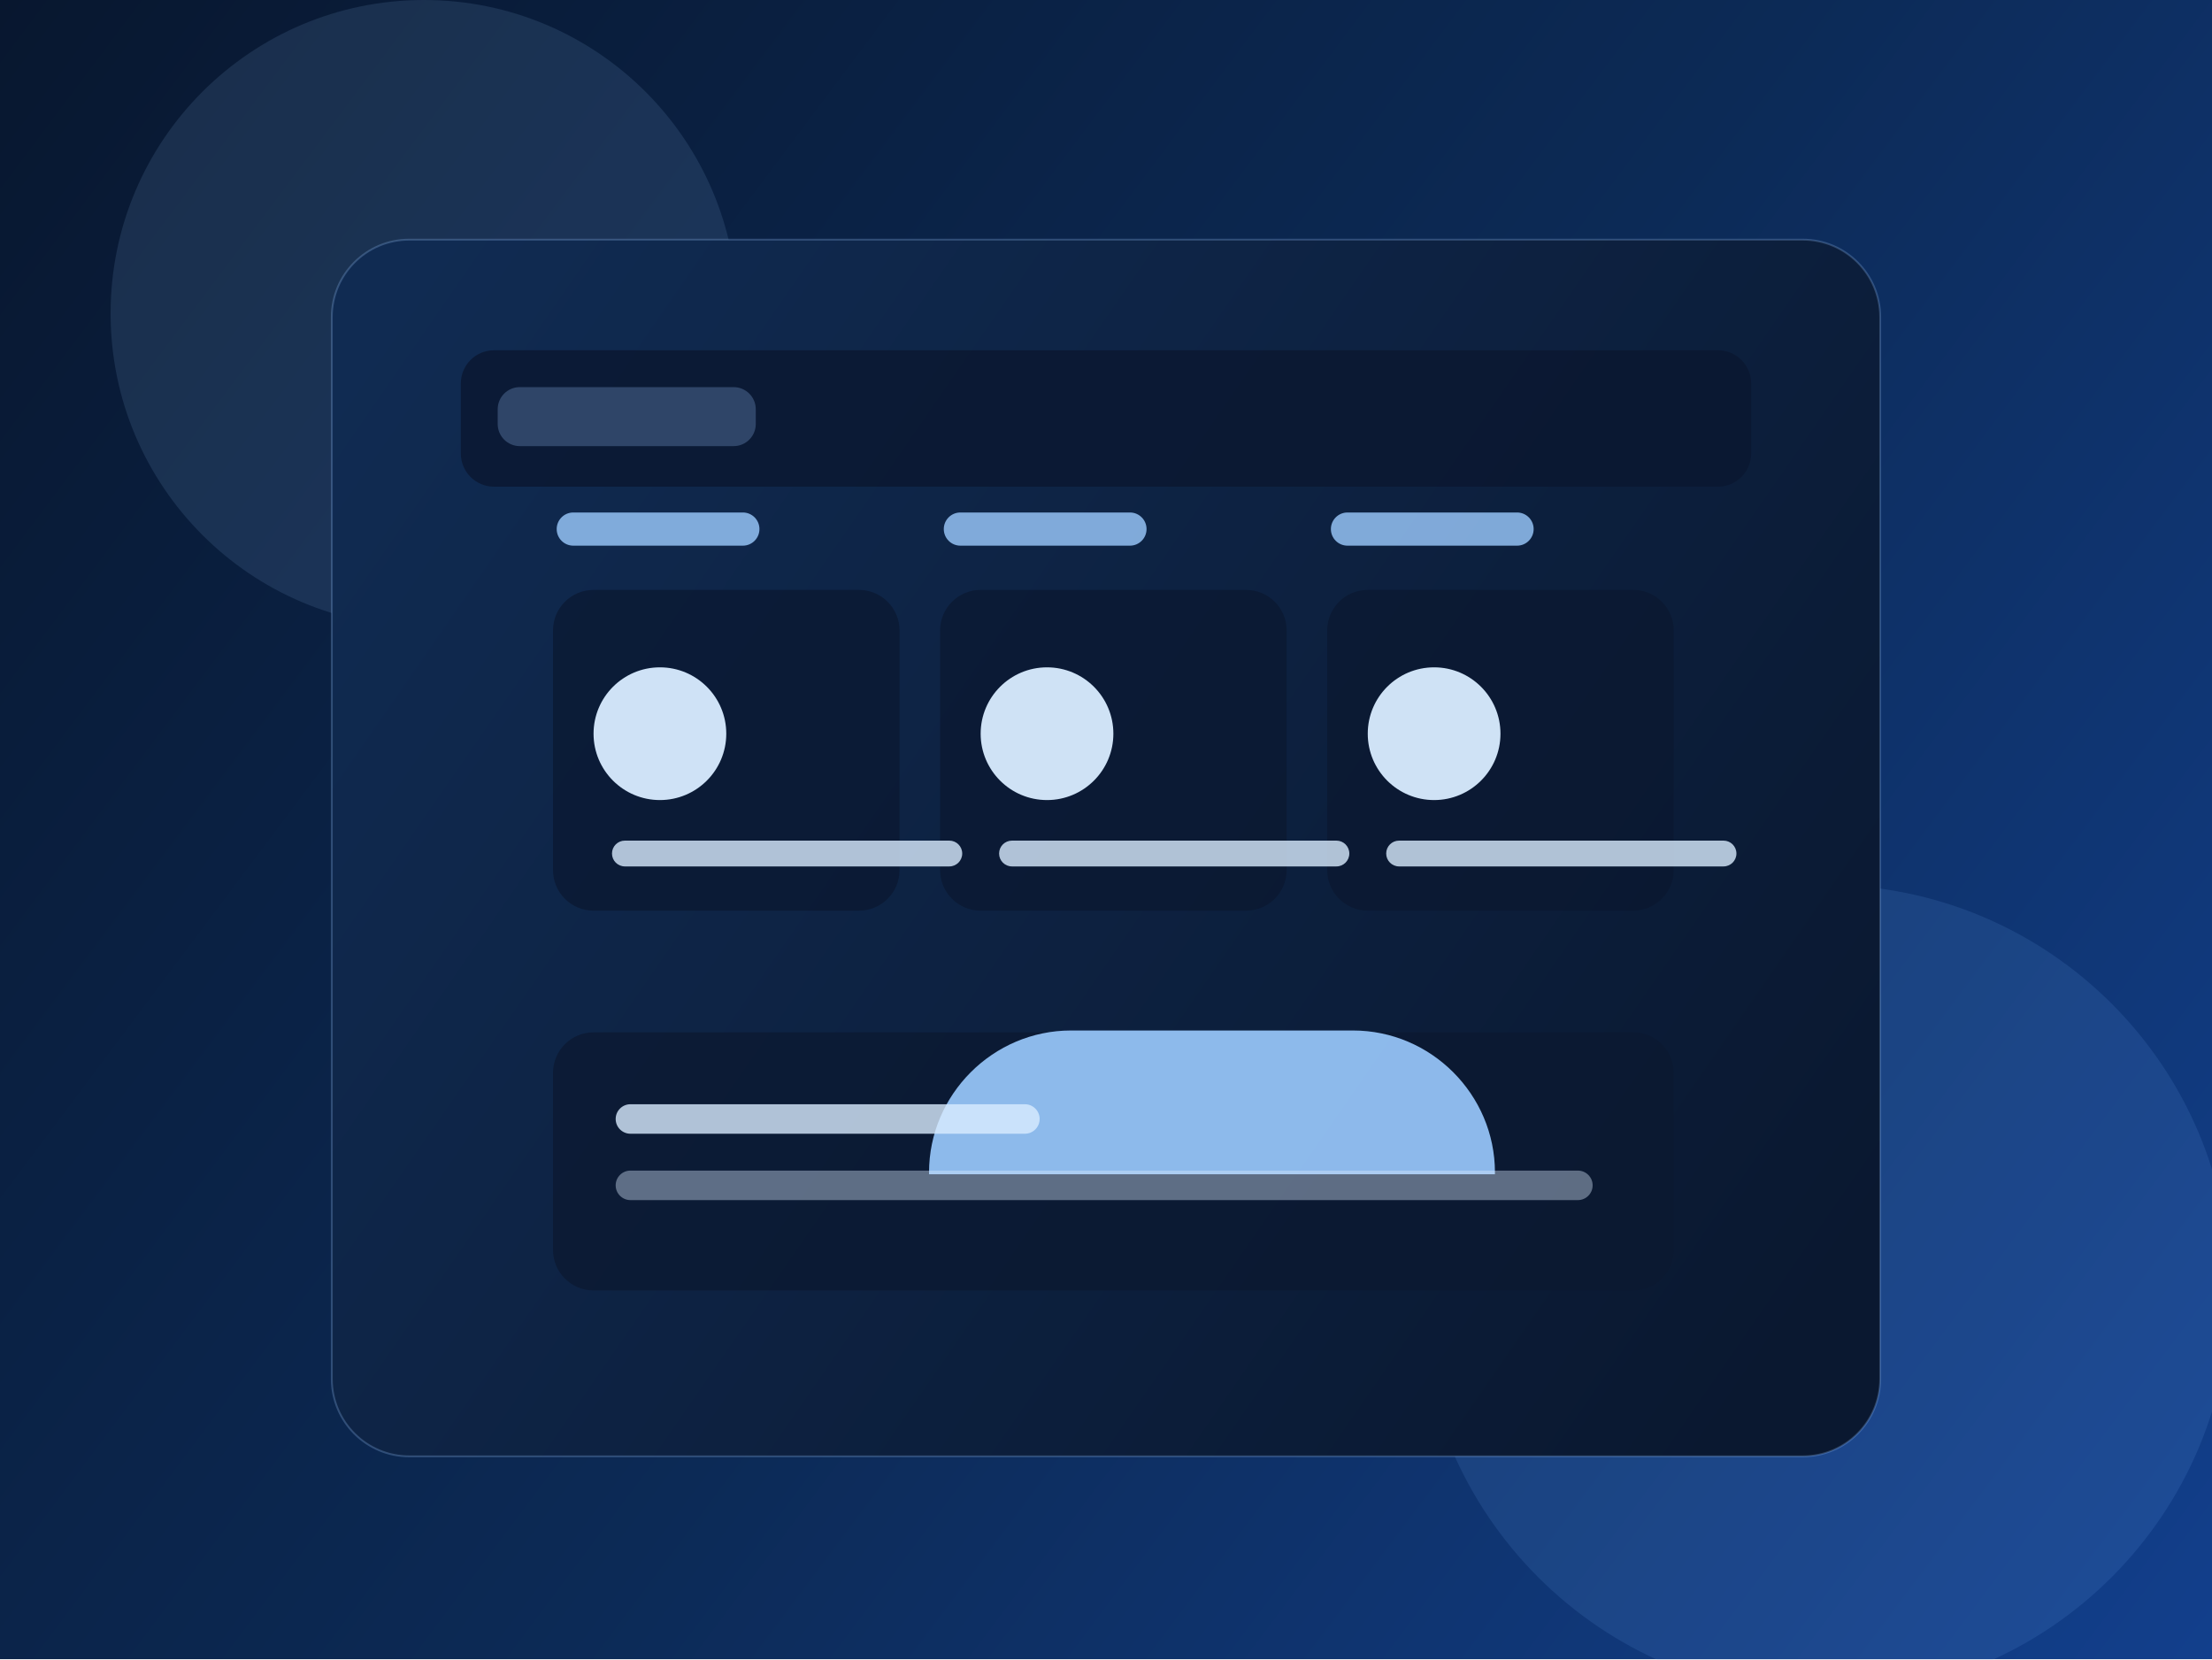
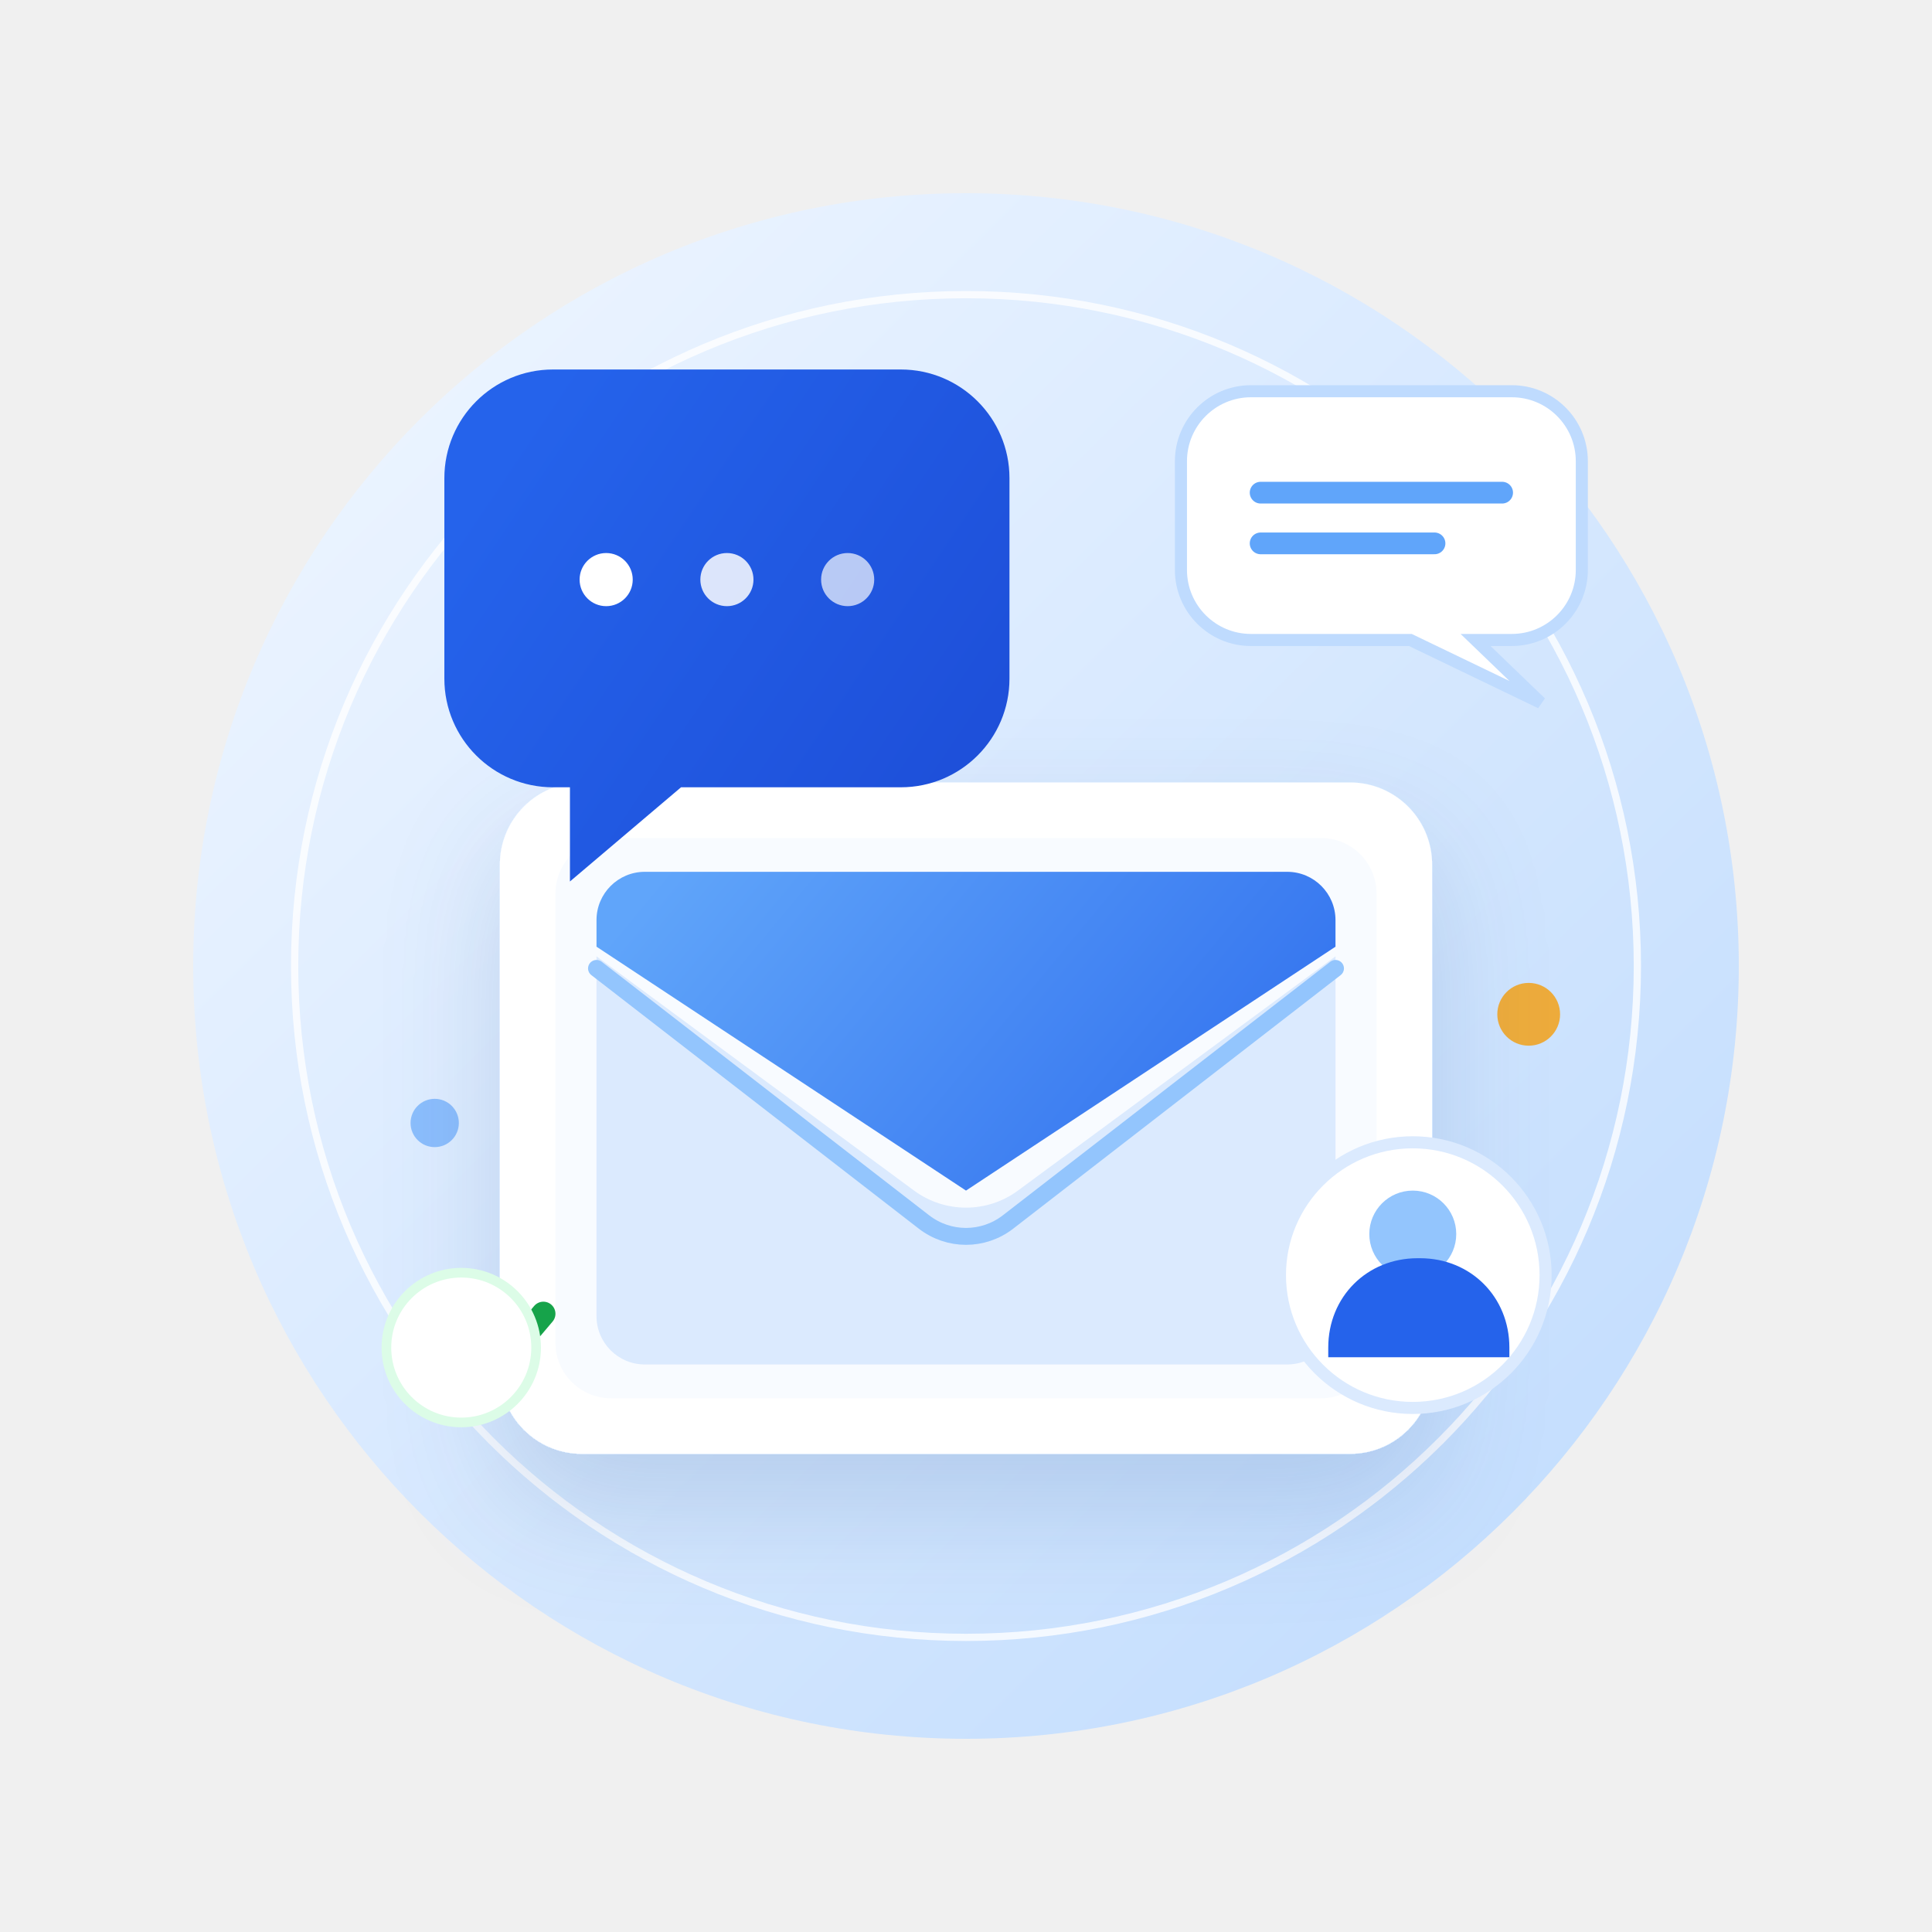
- <svg xmlns="http://www.w3.org/2000/svg" width="1200" height="900" viewBox="0 0 1200 900" fill="none">
+ <svg xmlns="http://www.w3.org/2000/svg" width="800" height="800" viewBox="0 0 800 800" fill="none" role="img" aria-labelledby="title desc">
  <defs>
-     <linearGradient id="bg3" x1="0" y1="0" x2="1200" y2="900" gradientUnits="userSpaceOnUse">
-       <stop stop-color="#08172F" />
-       <stop offset="0.52" stop-color="#0C2A56" />
-       <stop offset="1" stop-color="#123F8C" />
+     <linearGradient id="orb" x1="112" y1="104" x2="704" y2="704" gradientUnits="userSpaceOnUse">
+       <stop stop-color="#EFF6FF" />
+       <stop offset="1" stop-color="#BFDBFE" />
    </linearGradient>
-     <linearGradient id="card3" x1="200" y1="180" x2="980" y2="720" gradientUnits="userSpaceOnUse">
-       <stop stop-color="#102B52" />
-       <stop offset="1" stop-color="#0A1830" />
+     <linearGradient id="letter" x1="288" y1="345" x2="552" y2="564" gradientUnits="userSpaceOnUse">
+       <stop stop-color="#60A5FA" />
+       <stop offset="1" stop-color="#2563EB" />
    </linearGradient>
+     <linearGradient id="bubble" x1="198" y1="204" x2="406" y2="344" gradientUnits="userSpaceOnUse">
+       <stop stop-color="#2563EB" />
+       <stop offset="1" stop-color="#1D4ED8" />
+     </linearGradient>
+     <filter id="shadow" x="126" y="135" width="568" height="548" color-interpolation-filters="sRGB" filterUnits="userSpaceOnUse">
+       <feFlood flood-opacity="0" result="BackgroundImageFix" />
+       <feColorMatrix in="SourceAlpha" type="matrix" values="0 0 0 0 0 0 0 0 0 0 0 0 0 0 0 0 0 0 127 0" result="hardAlpha" />
+       <feOffset dy="22" />
+       <feGaussianBlur stdDeviation="24" />
+       <feComposite in2="hardAlpha" operator="out" />
+       <feColorMatrix type="matrix" values="0 0 0 0 0.12 0 0 0 0 0.30 0 0 0 0 0.58 0 0 0 0.16 0" />
+       <feBlend mode="normal" in2="BackgroundImageFix" result="effect1_dropShadow" />
+       <feBlend mode="normal" in="SourceGraphic" in2="effect1_dropShadow" result="shape" />
+     </filter>
  </defs>
-   <rect width="1200" height="900" fill="url(#bg3)" />
-   <circle cx="230" cy="170" r="170" fill="#99C8FF" fill-opacity="0.12" />
-   <circle cx="990" cy="700" r="220" fill="#7AB3FF" fill-opacity="0.12" />
-   <rect x="180" y="130" width="840" height="660" rx="42" fill="url(#card3)" stroke="#9CCBFF" stroke-opacity="0.25" />
-   <rect x="250" y="190" width="700" height="74" rx="18" fill="#0A1730" fill-opacity="0.8" />
-   <rect x="270" y="210" width="140" height="32" rx="12" fill="#9CCBFF" fill-opacity="0.25" />
-   <rect x="300" y="320" width="188" height="174" rx="22" fill="#0B1830" fill-opacity="0.7" />
-   <rect x="510" y="320" width="188" height="174" rx="22" fill="#0B1830" fill-opacity="0.7" />
-   <rect x="720" y="320" width="188" height="174" rx="22" fill="#0B1830" fill-opacity="0.7" />
-   <rect x="300" y="560" width="608" height="140" rx="22" fill="#0B1830" fill-opacity="0.75" />
-   <path d="M504 636C504 593.7 538.7 559 581 559H734C776.3 559 811 593.7 811 636V637H504V636Z" fill="#9CCBFF" fill-opacity="0.9" />
-   <circle cx="358" cy="398" r="36" fill="#D9ECFF" fill-opacity="0.95" />
-   <circle cx="568" cy="398" r="36" fill="#D9ECFF" fill-opacity="0.95" />
-   <circle cx="778" cy="398" r="36" fill="#D9ECFF" fill-opacity="0.95" />
-   <rect x="332" y="456" width="190" height="14" rx="7" fill="#D9ECFF" fill-opacity="0.8" />
-   <rect x="542" y="456" width="190" height="14" rx="7" fill="#D9ECFF" fill-opacity="0.8" />
-   <rect x="752" y="456" width="190" height="14" rx="7" fill="#D9ECFF" fill-opacity="0.8" />
-   <rect x="334" y="599" width="230" height="16" rx="8" fill="#D9ECFF" fill-opacity="0.8" />
-   <rect x="334" y="635" width="530" height="16" rx="8" fill="#D9ECFF" fill-opacity="0.4" />
-   <rect x="302" y="278" width="110" height="18" rx="9" fill="#9CCBFF" fill-opacity="0.8" />
-   <rect x="512" y="278" width="110" height="18" rx="9" fill="#9CCBFF" fill-opacity="0.8" />
-   <rect x="722" y="278" width="110" height="18" rx="9" fill="#9CCBFF" fill-opacity="0.8" />
+   <circle cx="400" cy="400" r="320" fill="url(#orb)" />
+   <circle cx="400" cy="400" r="278" stroke="white" stroke-opacity=".78" stroke-width="3" />
+   <circle cx="180" cy="465" r="10" fill="#60A5FA" fill-opacity=".65" />
+   <circle cx="633" cy="420" r="13" fill="#F59E0B" fill-opacity=".8" />
+   <circle cx="570" cy="202" r="8" fill="#3B82F6" fill-opacity=".55" />
+   <g filter="url(#shadow)">
+     <rect x="207" y="324" width="386" height="278" rx="34" fill="white" />
+     <rect x="230" y="347" width="340" height="232" rx="23" fill="#F8FBFF" />
+     <path d="M247 381C247 369.954 255.954 361 267 361H533C544.046 361 553 369.954 553 381V392L400 493L247 392V381Z" fill="url(#letter)" />
+     <path d="M247 396L378.5 493C391.267 502.411 408.733 502.411 421.5 493L553 396V545C553 556.046 544.046 565 533 565H267C255.954 565 247 556.046 247 545V396Z" fill="#DBEAFE" />
+     <path d="M247 401L382.6 506C392.863 513.944 407.137 513.944 417.4 506L553 401" stroke="#93C5FD" stroke-width="7" stroke-linecap="round" />
+   </g>
+   <g>
+     <path d="M184 198C184 173.147 204.147 153 229 153H373C397.853 153 418 173.147 418 198V281C418 305.853 397.853 326 373 326H282L236 365V326H229C204.147 326 184 305.853 184 281V198Z" fill="url(#bubble)" />
+     <circle cx="251" cy="240" r="11" fill="white" />
+     <circle cx="301" cy="240" r="11" fill="white" fill-opacity=".84" />
+     <circle cx="351" cy="240" r="11" fill="white" fill-opacity=".68" />
+   </g>
+   <g>
+     <path d="M489 191C489 174.984 501.984 162 518 162H626C642.016 162 655 174.984 655 191V236C655 252.016 642.016 265 626 265H611L638 291L584 265H518C501.984 265 489 252.016 489 236V191Z" fill="white" stroke="#BFDBFE" stroke-width="5" />
+     <path d="M522 204H622M522 225H594" stroke="#60A5FA" stroke-width="9" stroke-linecap="round" />
+   </g>
+   <g>
+     <circle cx="585" cy="528" r="55" fill="white" />
+     <circle cx="585" cy="511" r="18" fill="#93C5FD" />
+     <path d="M550 558C550 537.013 566.013 521 587 521H588C608.987 521 625 537.013 625 558V562H550V558Z" fill="#2563EB" />
+     <circle cx="585" cy="528" r="55" stroke="#DBEAFE" stroke-width="5" />
+   </g>
+   <path d="M191 558L203 570L225 544" stroke="#16A34A" stroke-width="10" stroke-linecap="round" stroke-linejoin="round" />
+   <circle cx="191" cy="558" r="31" fill="white" stroke="#DCFCE7" stroke-width="4" />
</svg>
